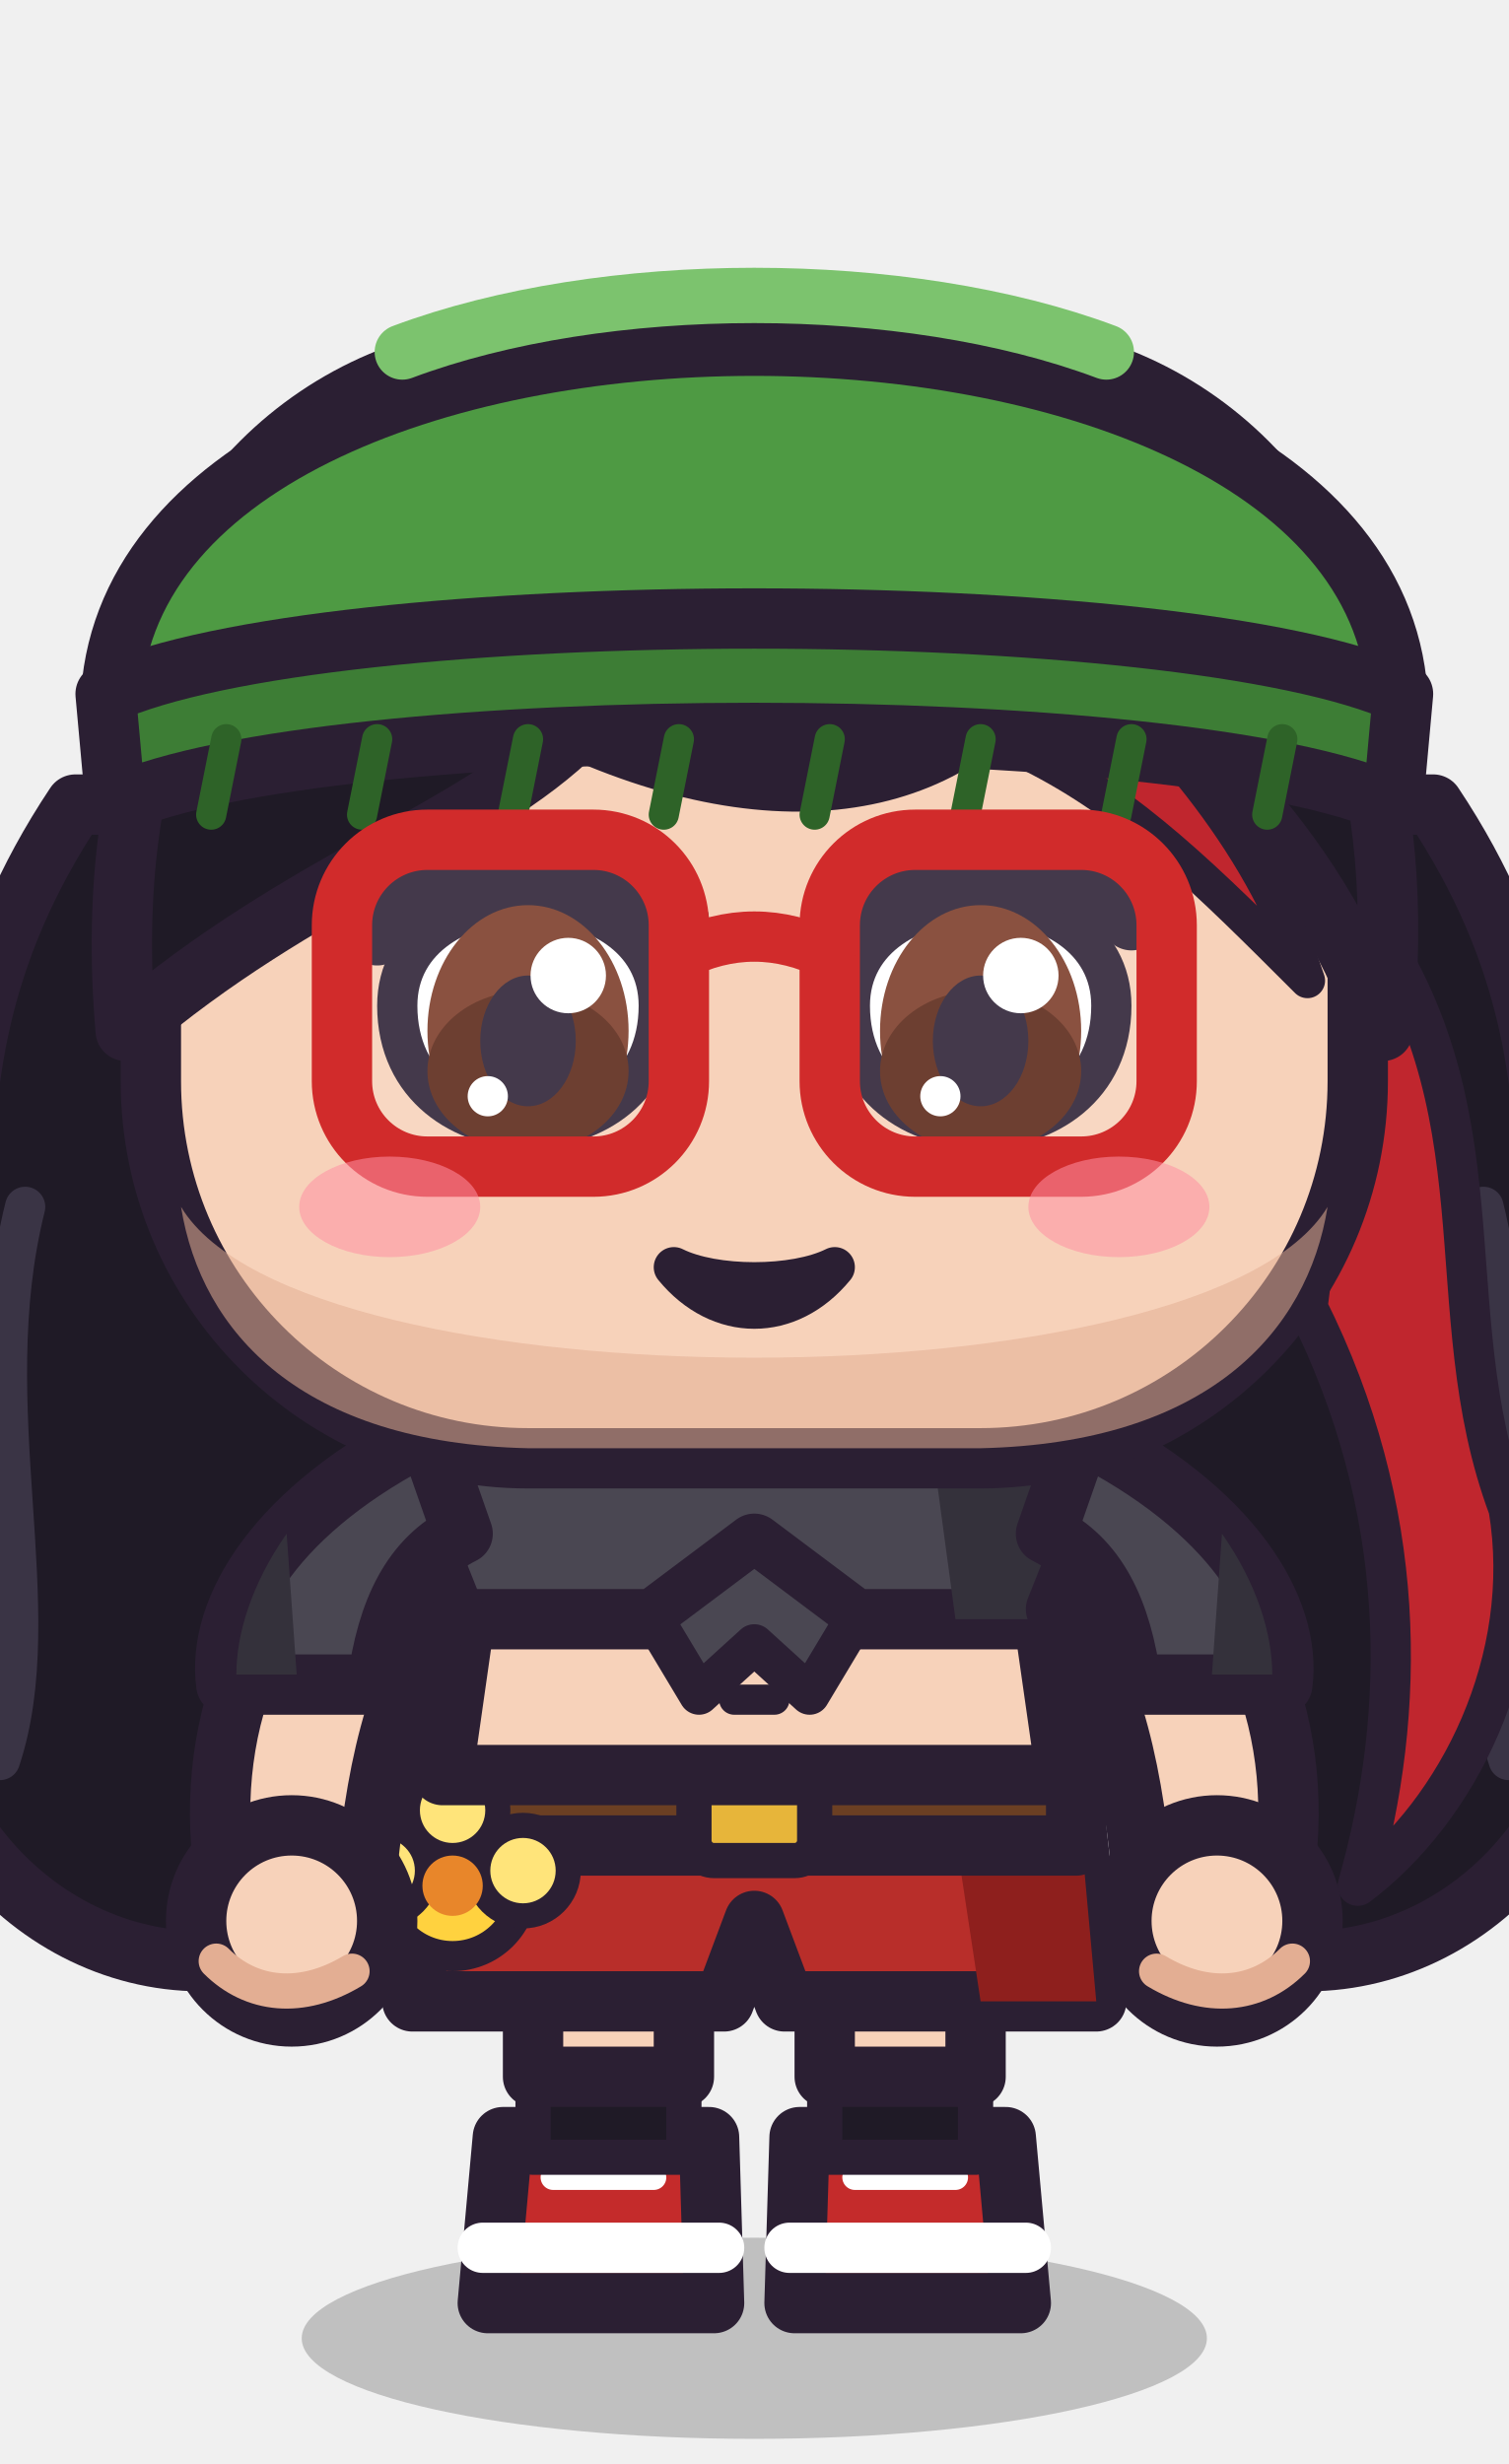
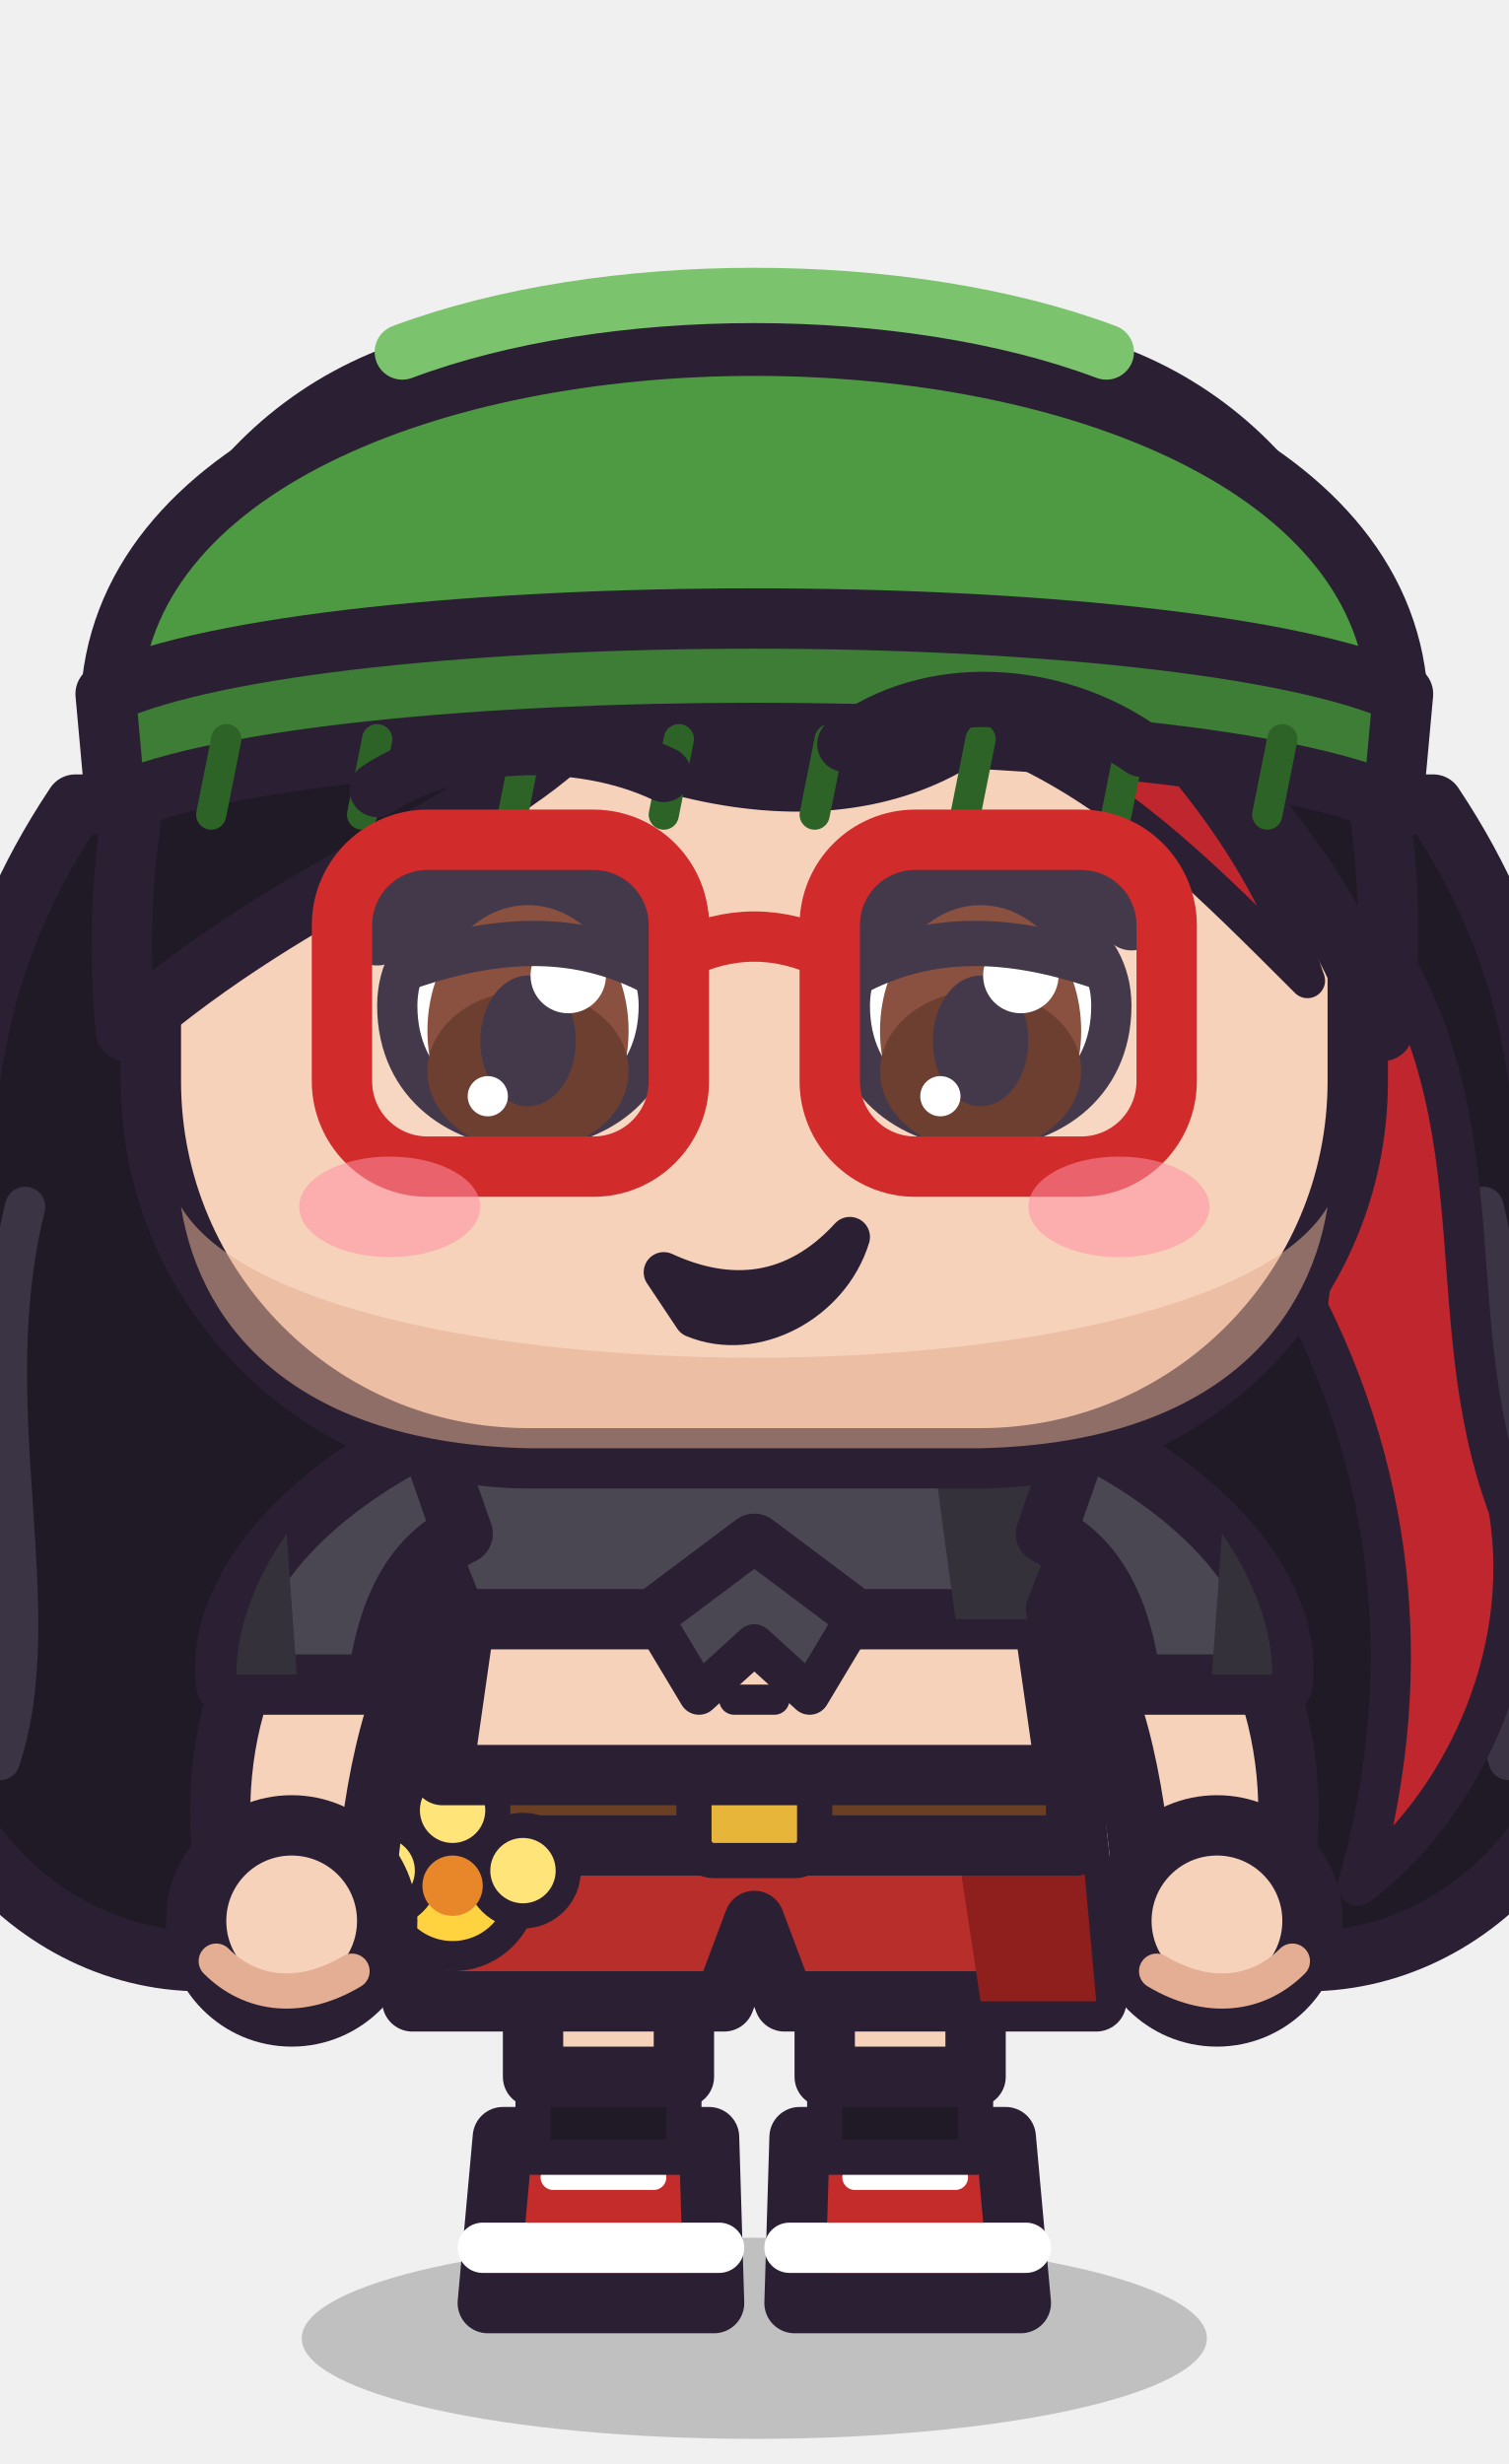
<svg xmlns="http://www.w3.org/2000/svg" viewBox="-30 -34 60 98" width="60" height="98">
  <g transform="translate(0 0) scale(1)" stroke="#2B1F33" stroke-width="2.4" stroke-linejoin="round" stroke-linecap="round">
    <ellipse cx="0" cy="59" rx="18" ry="4" fill="#000" opacity=".2" stroke="none" />
    <path d="M-27 -2 C-35 10 -29 19 -33 29 C-35 37 -29 44 -22 44 C-18 41 -15 38 -14 34 L14 34 C15 38 18 41 22 44 C29 44 35 37 33 29 C29 19 35 10 27 -2 Z" fill="#1F1A26" />
    <path d="M-29 14 C-31 22 -28 30 -30 36 M29 14 C31 22 28 30 30 36" fill="none" stroke="#3A3445" stroke-width="1.6" />
    <path d="M24 2 C30 10 27 18 30 26 C31 32 28 38 24 41 C26 34 26 26 22 18 Z" fill="#C0262E" stroke-width="1.6" />
    <path d="M-10 51 L-10.6 57.6 L-1.6 57.6 L-1.8 51 Z M1.8 51 L1.6 57.6 L10.6 57.6 L10 51 Z" fill="#C42B2B" />
    <path d="M-10.8 55.4 L-1.4 55.4 M1.4 55.4 L10.8 55.4" stroke="#fff" stroke-width="2" />
    <path d="M-8 52.6 L-4 52.6 M4 52.6 L8 52.6" stroke="#fff" stroke-width="1" />
    <rect x="-8.8" y="48.4" width="6" height="3.4" fill="#1F1A26" stroke-width="1.4" />
    <rect x="2.8" y="48.4" width="6" height="3.4" fill="#1F1A26" stroke-width="1.4" />
    <path d="M-8.8 44 L-2.8 44 L-2.8 48.6 L-8.8 48.6 Z M2.8 44 L8.8 44 L8.8 48.6 L2.8 48.6 Z" fill="#F7D2BA" />
    <path d="M-12.6 37 L12.6 37 L13.6 45.6 L1.2 45.6 L0 42.4 L-1.2 45.6 L-13.6 45.6 Z" fill="#B82E2A" />
    <path d="M8 39 L13 39 L13.6 45.6 L9 45.6 Z" fill="#8E1F1D" stroke="none" />
    <path d="M-12.8 36.4 L12.8 36.4 L12.8 39.4 L-12.8 39.4 Z" fill="#6B3F23" />
    <rect x="-2.4" y="35.8" width="4.8" height="4.2" rx=".8" fill="#E7B53A" stroke-width="1.4" />
    <g transform="translate(-12 41)">
      <circle r="2.8" fill="#FFD23F" stroke-width="1.2" />
      <circle cx="0" cy="-3" r="1.8" fill="#FFE47A" stroke-width="1" />
      <circle cx="2.8" cy="-.6" r="1.8" fill="#FFE47A" stroke-width="1" />
      <circle cx="-2.8" cy="-.6" r="1.8" fill="#FFE47A" stroke-width="1" />
      <circle r="1.2" fill="#E8862A" stroke="none" />
    </g>
    <path d="M-11.4 29.6 L11.4 29.6 L12.4 36.6 L-12.4 36.6 Z" fill="#F7D2BA" />
    <path d="M-.8 33.6 L.8 33.6" stroke-width="1.2" />
    <path d="M-13.4 22.4 L13.4 22.4 L12.4 30.4 L4 30.4 L0 27.4 L-4 30.4 L-12.4 30.4 Z" fill="#4A4752" />
    <path d="M-4 30.4 L0 27.4 L4 30.4 L2.2 33.4 L0 31.4 L-2.2 33.4 Z" fill="#4A4752" stroke-width="1.6" />
    <path d="M7 23 L13 23 L12.4 30.4 L8 30.4 Z" fill="#34313B" stroke="none" />
    <path d="M-14 25 C-20 29 -22 35 -21 41 L-15.4 40.4 C-15 36 -14 32 -12 30 Z" fill="#F7D2BA" />
    <path d="M-13 23 C-19 26 -21.4 30 -21 33 L-15 33 C-14.6 30 -13.6 28 -11.6 27 Z" fill="#4A4752" />
    <path d="M-18.6 27 C-20 29 -20.6 31 -20.6 32.6 L-18.2 32.6 Z" fill="#34313B" stroke="none" />
    <circle cx="-18.4" cy="42.4" r="3.8" fill="#F7D2BA" />
    <path d="M-16 44.4 C-18 45.6 -20 45.4 -21.4 44" fill="none" stroke="#E3AE93" stroke-width="1.4" />
    <path d="M14 25 C20 29 22 35 21 41 L15.4 40.4 C15 36 14 32 12 30 Z" fill="#F7D2BA" />
    <path d="M13 23 C19 26 21.4 30 21 33 L15 33 C14.6 30 13.6 28 11.6 27 Z" fill="#4A4752" />
    <path d="M18.6 27 C20 29 20.6 31 20.6 32.6 L18.2 32.6 Z" fill="#34313B" stroke="none" />
    <circle cx="18.4" cy="42.4" r="3.8" fill="#F7D2BA" />
    <path d="M16 44.4 C18 45.6 20 45.4 21.4 44" fill="none" stroke="#E3AE93" stroke-width="1.4" />
    <rect x="-24" y="-20" width="48" height="44" rx="15" fill="#F7D2BA" />
    <path d="M-22.8 14 C-18 22 18 22 22.8 14 C22 19 18 23.4 9 23.6 L-9 23.6 C-18 23.4 -22 19 -22.8 14 Z" fill="#E3AE93" stroke="none" opacity=".55" />
    <path d="M-25 7 C-27 -16 -9 -23 2 -21 C14 -21 27 -13 25 7 C22 -1 17 -5 12 -9 C9 -3 2 -1 -7 -5 C-11 -1 -18 1 -25 7 Z" fill="#1F1A26" />
    <path d="M12 -9 C16 -5 20 -1 22 5 C18 1 15 -2 11 -4 Z" fill="#C0262E" stroke-width="1.4" />
    <path d="M-14 -10 C-10 -12 -4 -12 0 -11" fill="none" stroke="#4A4455" stroke-width="1.8" />
    <path d="M-25.6 -6 C-25 -25 25 -25 25.6 -6 C17 -9.6 -17 -9.6 -25.6 -6 Z" fill="#4E9A43" />
    <path d="M-25.8 -6.4 C-17 -10.4 17 -10.4 25.8 -6.4 L25.4 -2 C17 -5.8 -17 -5.8 -25.4 -2 Z" fill="#3D7D35" />
    <path d="M-21 -4.6 L-21.6 -1.6" fill="none" stroke="#2E6328" stroke-width="1.2" />
    <path d="M-15 -4.6 L-15.6 -1.6" fill="none" stroke="#2E6328" stroke-width="1.2" />
    <path d="M-9 -4.6 L-9.6 -1.6" fill="none" stroke="#2E6328" stroke-width="1.2" />
    <path d="M-3 -4.6 L-3.6 -1.6" fill="none" stroke="#2E6328" stroke-width="1.2" />
    <path d="M3 -4.6 L2.4 -1.6" fill="none" stroke="#2E6328" stroke-width="1.2" />
    <path d="M9 -4.6 L8.4 -1.6" fill="none" stroke="#2E6328" stroke-width="1.2" />
    <path d="M15 -4.6 L14.4 -1.6" fill="none" stroke="#2E6328" stroke-width="1.2" />
    <path d="M21 -4.6 L20.4 -1.6" fill="none" stroke="#2E6328" stroke-width="1.2" />
    <path d="M-14 -20 C-6 -23 6 -23 14 -20" fill="none" stroke="#7CC36E" stroke-width="2.2" />
    <path d="M-14.2 6 C-14.2 0.5 -3.8 0.5 -3.8 6 C-3.8 12.5 -14.2 12.5 -14.2 6 Z" fill="#fff" stroke-width="1.6" />
    <ellipse cx="-9" cy="7" rx="4" ry="5" fill="#7A3A26" stroke="none" />
    <ellipse cx="-9" cy="8.6" rx="4" ry="3.2" fill="#5A2516" stroke="none" />
    <ellipse cx="-9" cy="7.4" rx="1.9" ry="2.6" fill="#2B1F33" stroke="none" />
    <circle cx="-7.4" cy="4.8" r="1.5" fill="#fff" stroke="none" />
    <circle cx="-10.6" cy="9.6" r=".8" fill="#fff" stroke="none" />
    <path d="M-15 3.2 C-12 -.2 -6 -.2 -3 2.6" fill="none" stroke-width="2.4" />
    <path d="M-14.6 2.8 L-16.6 1.4" fill="none" stroke-width="1.6" />
    <path d="M3.8 6 C3.8 0.5 14.2 0.5 14.2 6 C14.2 12.5 3.8 12.5 3.8 6 Z" fill="#fff" stroke-width="1.6" />
    <ellipse cx="9" cy="7" rx="4" ry="5" fill="#7A3A26" stroke="none" />
    <ellipse cx="9" cy="8.6" rx="4" ry="3.2" fill="#5A2516" stroke="none" />
    <ellipse cx="9" cy="7.4" rx="1.9" ry="2.6" fill="#2B1F33" stroke="none" />
    <circle cx="10.6" cy="4.8" r="1.5" fill="#fff" stroke="none" />
    <circle cx="7.4" cy="9.6" r=".8" fill="#fff" stroke="none" />
    <path d="M3 3.2 C6 -.2 12 -.2 15 2.6" fill="none" stroke-width="2.4" />
    <path d="M14.6 2.8 L16.6 1.4" fill="none" stroke-width="1.6" />
+     <path d="M-15 -2.6 C-12 -4.6 -7 -4.8 -3.6 -3.2" fill="none" stroke-width="2.2" />
+     <path d="M3.6 -4.4 C7 -7 12 -6.6 15.4 -4.2" fill="none" stroke-width="2.2" />
+     <path d="M-13.6 3.6 C-10 2.4 -7 2.4 -4.2 3.8 L-4.2 5 C-7 3.8 -10 3.8 -13.6 5 Z M4.2 3.8 C7 2.4 10 2.4 13.6 3.6 L13.6 5 C10 3.8 7 3.8 4.2 5 Z" fill="#F7D2BA" stroke="none" />
+     <path d="M-13.6 4.4 C-10 3.2 -7 3.2 -4.2 4.6 M4.2 4.6 C7 3.2 10 3.2 13.6 4.4" fill="none" stroke-width="1.8" />
+     <path d="M-3.6 16.6 C-1 17.8 1.6 17.6 3.8 15.2 C3 17.8 0 19.4 -2.4 18.4 Z" fill="#C8475A" stroke-width="1.6" />
    <rect x="-16.4" y="-.6" width="13.4" height="13" rx="3.4" fill="#fff" fill-opacity=".12" stroke="#D12B2B" stroke-width="2.4" />
    <rect x="3" y="-.6" width="13.4" height="13" rx="3.4" fill="#fff" fill-opacity=".12" stroke="#D12B2B" stroke-width="2.4" />
    <path d="M-3 4 C-1 3 1 3 3 4" fill="none" stroke="#D12B2B" stroke-width="2" />
    <ellipse cx="-14.5" cy="14" rx="3.6" ry="2" fill="#FF8FA3" opacity=".55" stroke="none" />
    <ellipse cx="14.5" cy="14" rx="3.6" ry="2" fill="#FF8FA3" opacity=".55" stroke="none" />
-     <path d="M-3.2 16.4 C-1.4 18.6 1.4 18.6 3.2 16.4 C1.6 17.2 -1.6 17.2 -3.2 16.4 Z" fill="#C8475A" stroke-width="1.6" />
  </g>
</svg>
